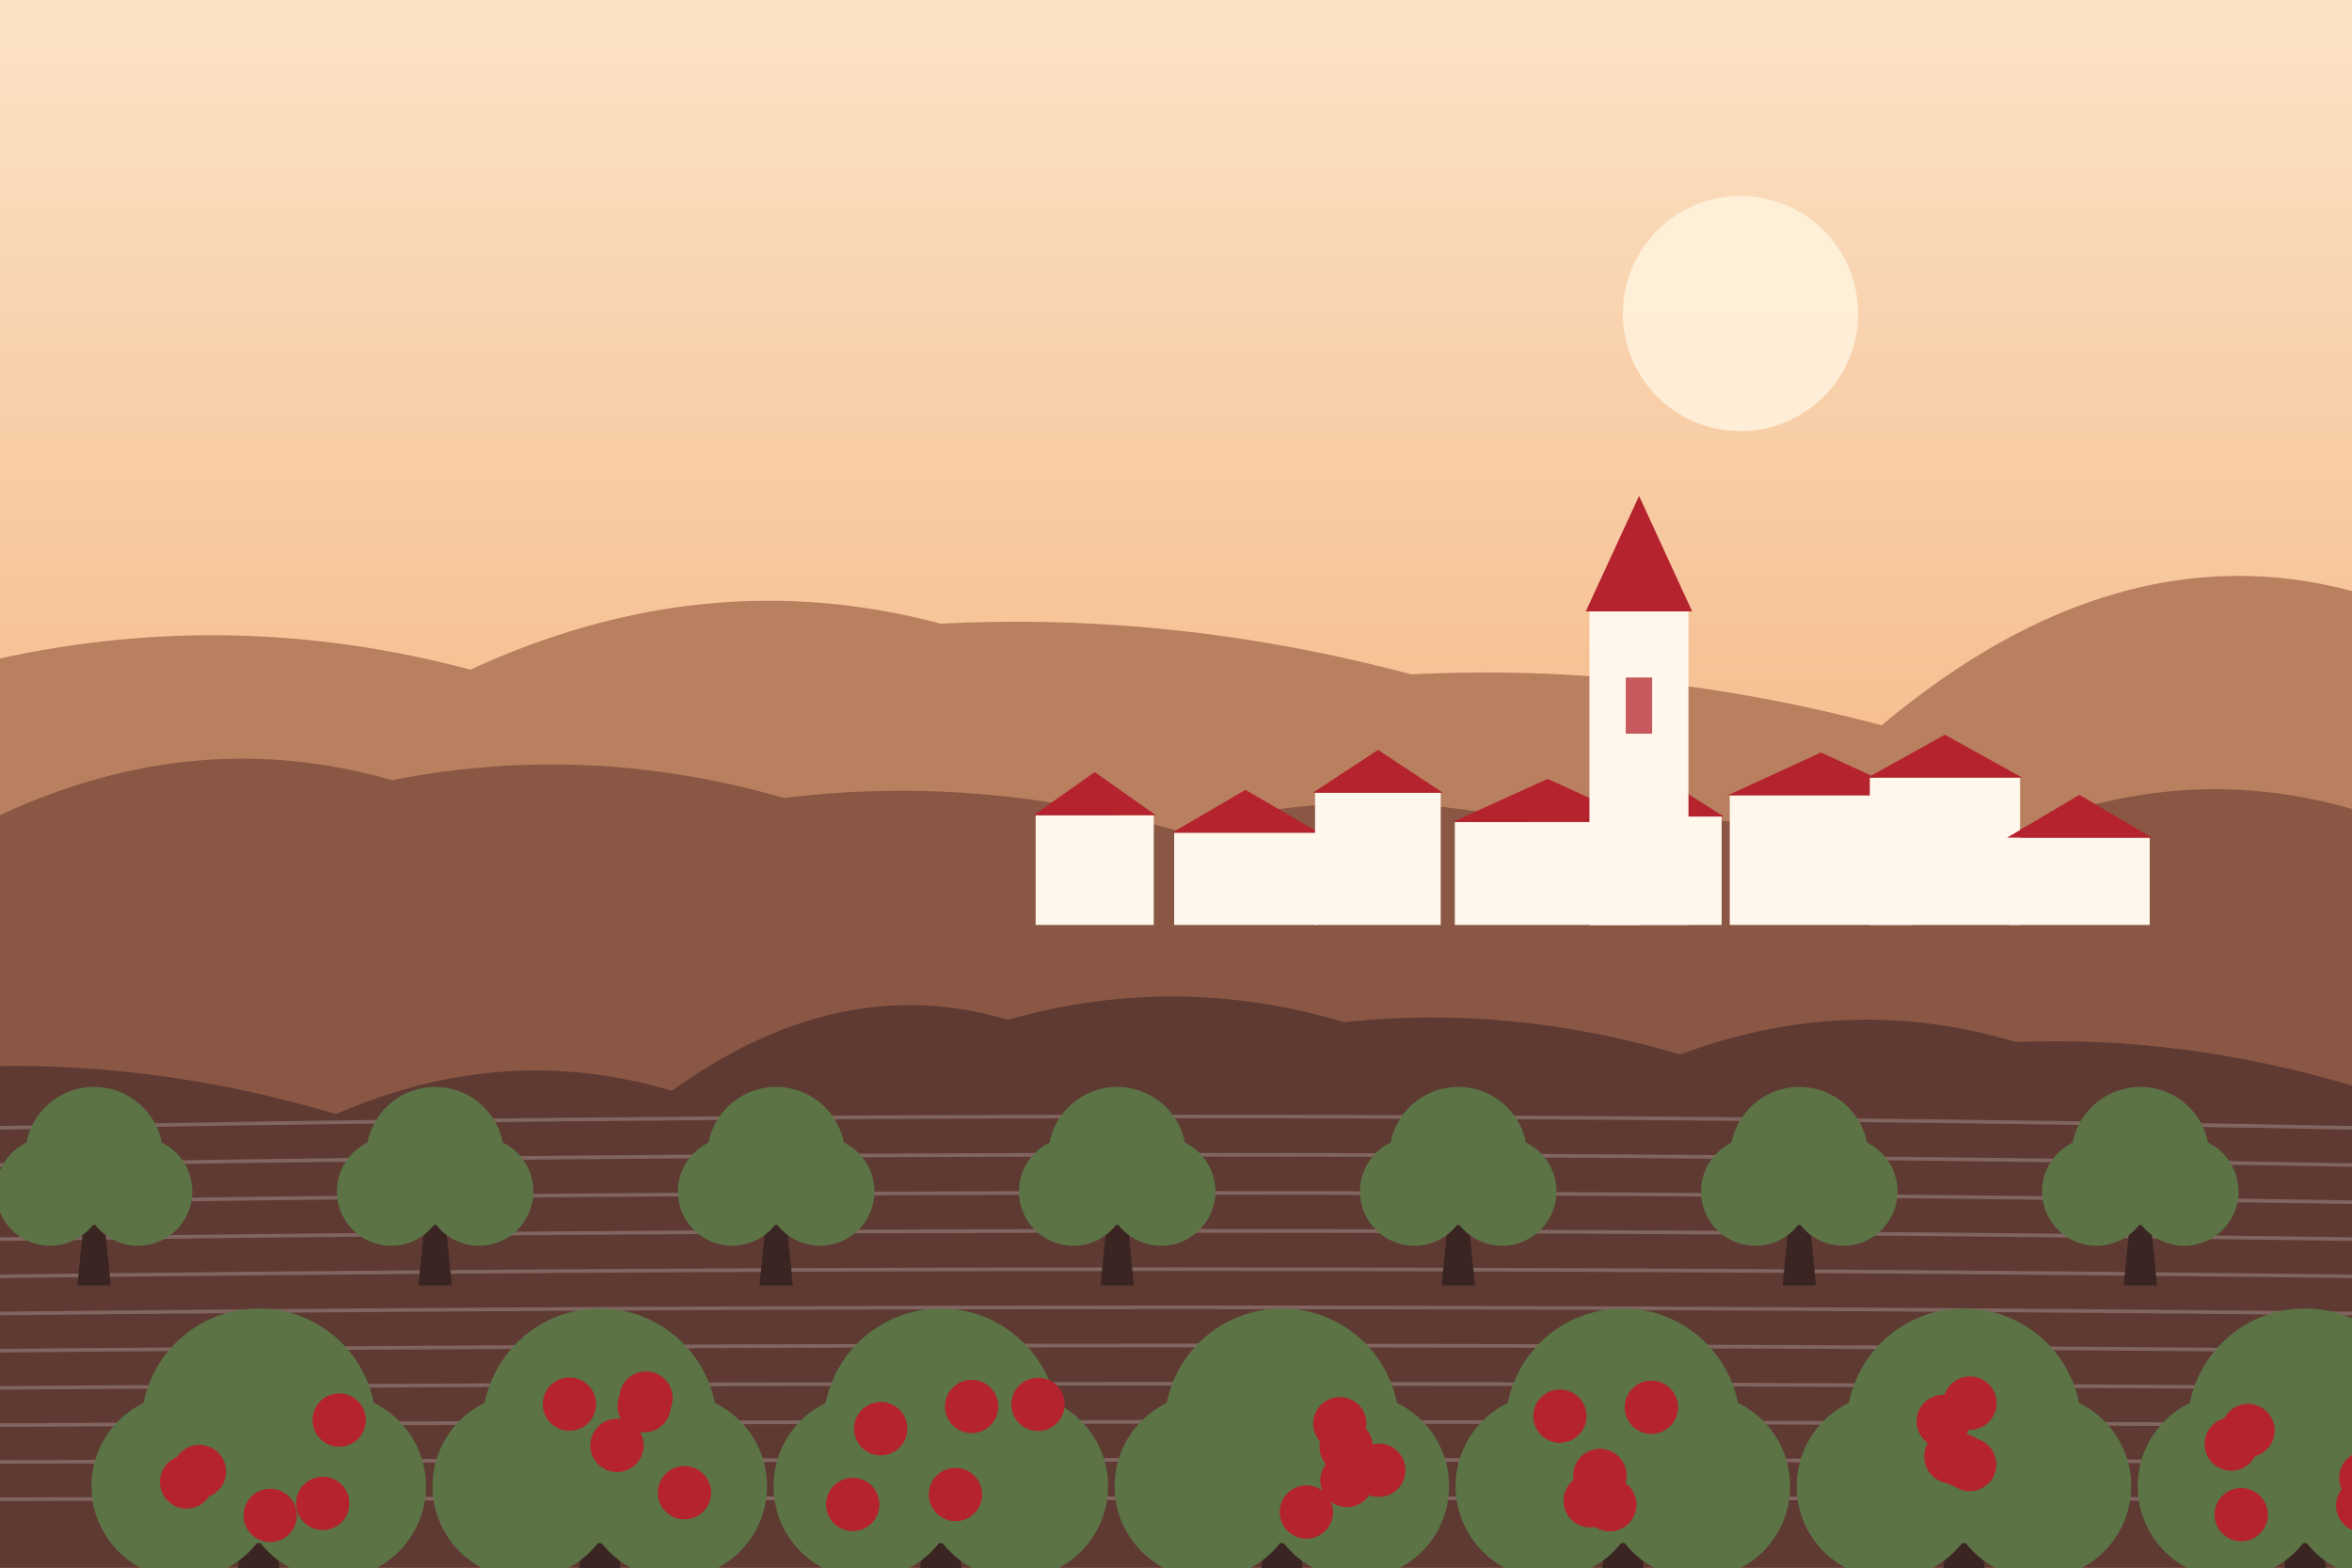
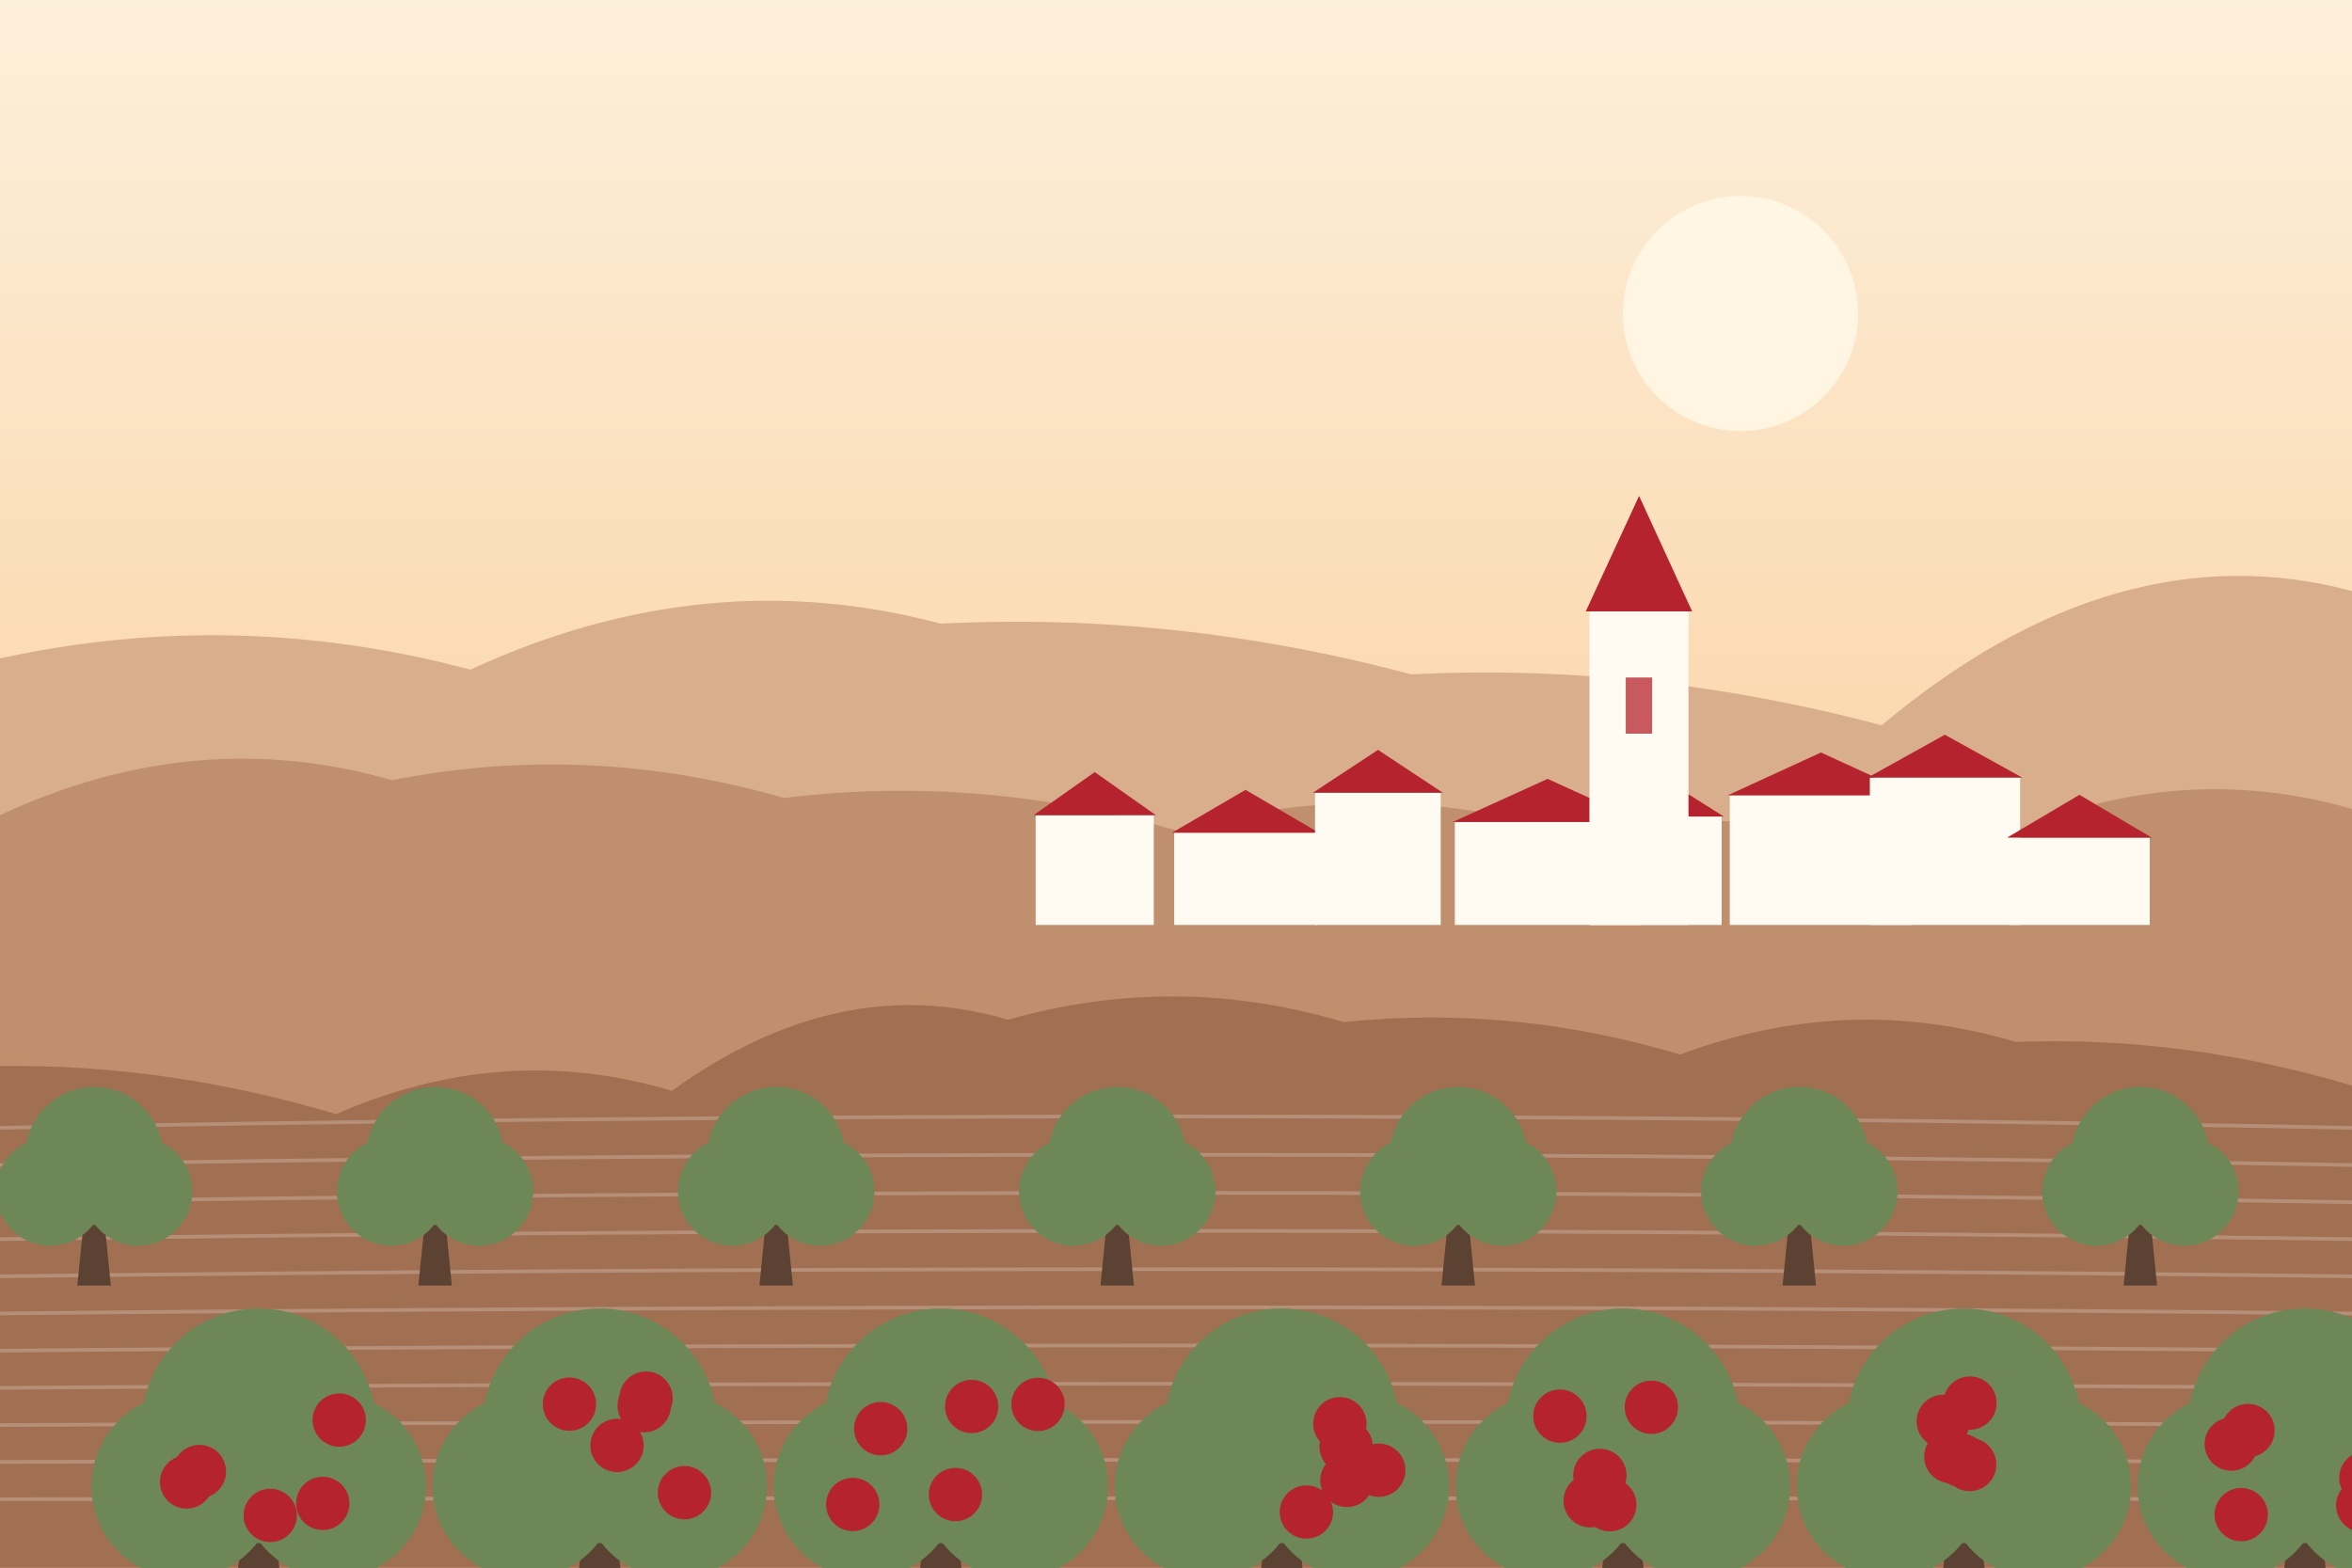
<svg xmlns="http://www.w3.org/2000/svg" viewBox="0 0 900 600" width="900" height="600" role="img">
  <defs>
    <linearGradient id="ceu" x1="0" y1="0" x2="0" y2="1">
-       <stop offset="0%" stop-color="#FBE3C6" />
-       <stop offset="55%" stop-color="#F5B989" />
-       <stop offset="100%" stop-color="#E08F5E" />
+       <stop offset="0%" stop-color="#FDF0DC" />
+       <stop offset="55%" stop-color="#FAD5A8" />
+       <stop offset="100%" stop-color="#F2B583" />
    </linearGradient>
  </defs>
  <rect width="900" height="600" fill="url(#ceu)" />
-   <circle cx="666" cy="120" r="45" fill="#FFF3DF" opacity="0.85" />
-   <path d="M0 600 L0 252 Q90 232.3 180 256.3 Q270 214.7 360 238.7 Q450 234.1 540 258.1 Q630 253.6 720 277.6 Q810 202.2 900 226.2 L900 600 Z" fill="#B98060" />
-   <path d="M0 600 L0 312 Q75 277 150 298.6 Q225 283.8 300 305.4 Q375 296.2 450 317.8 Q525 296.7 600 318.3 Q675 306.6 750 328.2 Q825 288 900 309.6 L900 600 Z" fill="#8A5744" />
+   <circle cx="666" cy="120" r="45" fill="#FFF8E6" opacity="0.85" />
+   <path d="M0 600 L0 252 Q90 232.3 180 256.3 Q270 214.7 360 238.7 Q450 234.1 540 258.1 Q630 253.6 720 277.6 Q810 202.2 900 226.2 L900 600 Z" fill="#D9AE8C" />
+   <path d="M0 600 L0 312 Q75 277 150 298.6 Q225 283.8 300 305.4 Q375 296.2 450 317.8 Q525 296.7 600 318.3 Q675 306.6 750 328.2 Q825 288 900 309.6 L900 600 Z" fill="#C08F6D" />
  <g>
-     <rect x="396.3" y="312" width="45.2" height="42" fill="#FFF6EC" />
+     <rect x="396.3" y="312" width="45.2" height="42" fill="#FFFAF2" />
    <path d="M395.5 312 L418.9 295.5 L442.3 312 Z" fill="#B4232E" />
-     <rect x="449.3" y="318.7" width="54.7" height="35.3" fill="#FFF6EC" />
+     <rect x="449.3" y="318.7" width="54.7" height="35.3" fill="#FFFAF2" />
    <path d="M448.5 318.7 L476.6 302.3 L504.7 318.7 Z" fill="#B4232E" />
-     <rect x="503.2" y="303.4" width="48.1" height="50.6" fill="#FFF6EC" />
+     <rect x="503.2" y="303.4" width="48.1" height="50.6" fill="#FFFAF2" />
    <path d="M502.4 303.4 L527.3 287 L552.1 303.4 Z" fill="#B4232E" />
-     <rect x="556.7" y="314.6" width="70.9" height="39.4" fill="#FFF6EC" />
+     <rect x="556.7" y="314.6" width="70.9" height="39.4" fill="#FFFAF2" />
    <path d="M555.9 314.6 L592.2 298.1 L628.4 314.6 Z" fill="#B4232E" />
-     <rect x="608.4" y="312.5" width="50.4" height="41.5" fill="#FFF6EC" />
+     <rect x="608.4" y="312.5" width="50.4" height="41.5" fill="#FFFAF2" />
    <path d="M607.6 312.5 L633.6 296.1 L659.6 312.5 Z" fill="#B4232E" />
-     <rect x="661.9" y="304.4" width="69.8" height="49.6" fill="#FFF6EC" />
+     <rect x="661.9" y="304.4" width="69.8" height="49.6" fill="#FFFAF2" />
    <path d="M661.1 304.4 L696.8 288 L732.5 304.4 Z" fill="#B4232E" />
-     <rect x="715.5" y="297.6" width="57.5" height="56.4" fill="#FFF6EC" />
+     <rect x="715.5" y="297.6" width="57.5" height="56.4" fill="#FFFAF2" />
    <path d="M714.7 297.6 L744.2 281.2 L773.8 297.6 Z" fill="#B4232E" />
-     <rect x="768.8" y="320.6" width="53.8" height="33.4" fill="#FFF6EC" />
+     <rect x="768.8" y="320.6" width="53.8" height="33.4" fill="#FFFAF2" />
    <path d="M768 320.6 L795.7 304.2 L823.4 320.6 Z" fill="#B4232E" />
-     <rect x="608.2" y="234" width="37.9" height="120" fill="#FFF6EC" />
+     <rect x="608.2" y="234" width="37.9" height="120" fill="#FFFAF2" />
    <path d="M606.8 234 L627.2 189.8 L647.5 234 Z" fill="#B4232E" />
    <rect x="622.1 " y="259.3" width="10.1" height="21.5" fill="#B4232E" opacity="0.75" />
  </g>
-   <path d="M0 600 L0 408 Q64.3 407.2 128.6 426.4 Q192.9 398.3 257.1 417.5 Q321.4 371.1 385.7 390.3 Q450 372 514.3 391.2 Q578.6 384.4 642.9 403.6 Q707.1 379.6 771.4 398.8 Q835.7 396.3 900 415.5 L900 600 Z" fill="#5E3A33" />
+   <path d="M0 600 L0 408 Q64.3 407.2 128.6 426.4 Q192.9 398.3 257.1 417.5 Q321.4 371.1 385.7 390.3 Q450 372 514.3 391.2 Q578.6 384.4 642.9 403.6 Q707.1 379.6 771.4 398.8 Q835.7 396.3 900 415.5 L900 600 Z" fill="#A16F52" />
  <path d="M-18 432 Q450 422.6 918 432" fill="none" stroke="#FFFFFF" stroke-width="1.4" opacity="0.22" />
  <path d="M-18 446.2 Q450 437.7 918 446.2" fill="none" stroke="#FFFFFF" stroke-width="1.4" opacity="0.22" />
  <path d="M-18 460.4 Q450 452.7 918 460.4" fill="none" stroke="#FFFFFF" stroke-width="1.4" opacity="0.22" />
  <path d="M-18 474.5 Q450 467.7 918 474.5" fill="none" stroke="#FFFFFF" stroke-width="1.4" opacity="0.22" />
  <path d="M-18 488.7 Q450 482.8 918 488.7" fill="none" stroke="#FFFFFF" stroke-width="1.4" opacity="0.22" />
  <path d="M-18 502.9 Q450 497.8 918 502.9" fill="none" stroke="#FFFFFF" stroke-width="1.4" opacity="0.22" />
  <path d="M-18 517.1 Q450 512.8 918 517.1" fill="none" stroke="#FFFFFF" stroke-width="1.4" opacity="0.22" />
  <path d="M-18 531.3 Q450 527.9 918 531.3" fill="none" stroke="#FFFFFF" stroke-width="1.4" opacity="0.22" />
  <path d="M-18 545.5 Q450 542.9 918 545.5" fill="none" stroke="#FFFFFF" stroke-width="1.4" opacity="0.22" />
  <path d="M-18 559.6 Q450 557.9 918 559.6" fill="none" stroke="#FFFFFF" stroke-width="1.4" opacity="0.22" />
  <path d="M-18 573.8 Q450 573 918 573.8" fill="none" stroke="#FFFFFF" stroke-width="1.4" opacity="0.22" />
  <g>
-     <path d="M29.6 492 L32.4 464 L39.6 464 L42.4 492 Z" fill="#3B2523" />
-     <circle cx="19.2" cy="456" r="20.8" fill="#5C7346" />
-     <circle cx="36" cy="442.4" r="26.4" fill="#5C7346" />
-     <circle cx="52.8" cy="456" r="20.8" fill="#5C7346" />
+     <path d="M29.6 492 L32.4 464 L39.6 464 L42.4 492 Z" fill="#5C4232" />
+     <circle cx="19.2" cy="456" r="20.8" fill="#6E8757" />
+     <circle cx="36" cy="442.4" r="26.4" fill="#6E8757" />
+     <circle cx="52.8" cy="456" r="20.8" fill="#6E8757" />
  </g>
  <g>
-     <path d="M160.1 492 L162.9 464 L170.1 464 L172.9 492 Z" fill="#3B2523" />
-     <circle cx="149.7" cy="456" r="20.8" fill="#5C7346" />
-     <circle cx="166.5" cy="442.4" r="26.4" fill="#5C7346" />
-     <circle cx="183.3" cy="456" r="20.8" fill="#5C7346" />
+     <path d="M160.1 492 L162.9 464 L170.1 464 L172.9 492 Z" fill="#5C4232" />
+     <circle cx="149.7" cy="456" r="20.8" fill="#6E8757" />
+     <circle cx="166.5" cy="442.4" r="26.4" fill="#6E8757" />
+     <circle cx="183.3" cy="456" r="20.8" fill="#6E8757" />
  </g>
  <g>
-     <path d="M290.6 492 L293.4 464 L300.6 464 L303.4 492 Z" fill="#3B2523" />
-     <circle cx="280.2" cy="456" r="20.8" fill="#5C7346" />
-     <circle cx="297" cy="442.4" r="26.4" fill="#5C7346" />
-     <circle cx="313.8" cy="456" r="20.8" fill="#5C7346" />
+     <path d="M290.6 492 L293.4 464 L300.6 464 L303.4 492 Z" fill="#5C4232" />
+     <circle cx="280.2" cy="456" r="20.8" fill="#6E8757" />
+     <circle cx="297" cy="442.4" r="26.4" fill="#6E8757" />
+     <circle cx="313.8" cy="456" r="20.8" fill="#6E8757" />
  </g>
  <g>
-     <path d="M421.1 492 L423.9 464 L431.1 464 L433.9 492 Z" fill="#3B2523" />
-     <circle cx="410.7" cy="456" r="20.8" fill="#5C7346" />
-     <circle cx="427.5" cy="442.4" r="26.4" fill="#5C7346" />
-     <circle cx="444.3" cy="456" r="20.8" fill="#5C7346" />
+     <path d="M421.1 492 L423.9 464 L431.1 464 L433.9 492 Z" fill="#5C4232" />
+     <circle cx="410.7" cy="456" r="20.8" fill="#6E8757" />
+     <circle cx="427.5" cy="442.4" r="26.4" fill="#6E8757" />
+     <circle cx="444.3" cy="456" r="20.8" fill="#6E8757" />
  </g>
  <g>
-     <path d="M551.6 492 L554.4 464 L561.6 464 L564.4 492 Z" fill="#3B2523" />
-     <circle cx="541.2" cy="456" r="20.8" fill="#5C7346" />
-     <circle cx="558" cy="442.4" r="26.4" fill="#5C7346" />
-     <circle cx="574.8" cy="456" r="20.8" fill="#5C7346" />
+     <path d="M551.6 492 L554.4 464 L561.6 464 L564.4 492 Z" fill="#5C4232" />
+     <circle cx="541.2" cy="456" r="20.8" fill="#6E8757" />
+     <circle cx="558" cy="442.4" r="26.4" fill="#6E8757" />
+     <circle cx="574.8" cy="456" r="20.8" fill="#6E8757" />
  </g>
  <g>
-     <path d="M682.1 492 L684.9 464 L692.1 464 L694.9 492 Z" fill="#3B2523" />
-     <circle cx="671.7" cy="456" r="20.8" fill="#5C7346" />
-     <circle cx="688.5" cy="442.4" r="26.4" fill="#5C7346" />
-     <circle cx="705.3" cy="456" r="20.8" fill="#5C7346" />
+     <path d="M682.1 492 L684.9 464 L692.1 464 L694.9 492 Z" fill="#5C4232" />
+     <circle cx="671.7" cy="456" r="20.8" fill="#6E8757" />
+     <circle cx="688.5" cy="442.4" r="26.4" fill="#6E8757" />
+     <circle cx="705.3" cy="456" r="20.8" fill="#6E8757" />
  </g>
  <g>
-     <path d="M812.6 492 L815.4 464 L822.6 464 L825.4 492 Z" fill="#3B2523" />
-     <circle cx="802.2" cy="456" r="20.8" fill="#5C7346" />
-     <circle cx="819" cy="442.4" r="26.4" fill="#5C7346" />
-     <circle cx="835.8" cy="456" r="20.8" fill="#5C7346" />
+     <path d="M812.6 492 L815.4 464 L822.6 464 L825.4 492 Z" fill="#5C4232" />
+     <circle cx="802.2" cy="456" r="20.8" fill="#6E8757" />
+     <circle cx="819" cy="442.4" r="26.4" fill="#6E8757" />
+     <circle cx="835.8" cy="456" r="20.8" fill="#6E8757" />
  </g>
  <g>
-     <path d="M88.1 630 L92.9 582.4 L105.1 582.4 L109.9 630 Z" fill="#3B2523" />
-     <circle cx="70.4" cy="568.8" r="35.4" fill="#5C7346" />
-     <circle cx="99" cy="545.7" r="44.9" fill="#5C7346" />
-     <circle cx="127.6" cy="568.8" r="35.4" fill="#5C7346" />
+     <path d="M88.1 630 L92.9 582.4 L105.1 582.4 L109.9 630 Z" fill="#5C4232" />
+     <circle cx="70.4" cy="568.8" r="35.4" fill="#6E8757" />
+     <circle cx="99" cy="545.7" r="44.9" fill="#6E8757" />
+     <circle cx="127.6" cy="568.8" r="35.4" fill="#6E8757" />
    <circle cx="76.3" cy="563.2" r="10.2" fill="#B4232E" />
    <circle cx="129.8" cy="543.5" r="10.2" fill="#B4232E" />
    <circle cx="123.5" cy="575.4" r="10.2" fill="#B4232E" />
    <circle cx="103.4" cy="580" r="10.2" fill="#B4232E" />
    <circle cx="71.4" cy="567.2" r="10.2" fill="#B4232E" />
  </g>
  <g>
-     <path d="M218.6 630 L223.4 582.4 L235.6 582.4 L240.4 630 Z" fill="#3B2523" />
-     <circle cx="200.9" cy="568.8" r="35.4" fill="#5C7346" />
-     <circle cx="229.5" cy="545.7" r="44.9" fill="#5C7346" />
-     <circle cx="258.1" cy="568.8" r="35.4" fill="#5C7346" />
+     <path d="M218.6 630 L223.4 582.4 L235.6 582.4 L240.4 630 Z" fill="#5C4232" />
+     <circle cx="200.9" cy="568.8" r="35.4" fill="#6E8757" />
+     <circle cx="229.5" cy="545.7" r="44.9" fill="#6E8757" />
+     <circle cx="258.1" cy="568.8" r="35.4" fill="#6E8757" />
    <circle cx="217.9" cy="537.4" r="10.2" fill="#B4232E" />
    <circle cx="236.1" cy="553.2" r="10.2" fill="#B4232E" />
    <circle cx="246.5" cy="538" r="10.2" fill="#B4232E" />
    <circle cx="261.9" cy="571.3" r="10.2" fill="#B4232E" />
    <circle cx="247.2" cy="535.1" r="10.2" fill="#B4232E" />
  </g>
  <g>
-     <path d="M349.1 630 L353.9 582.4 L366.1 582.4 L370.9 630 Z" fill="#3B2523" />
-     <circle cx="331.4" cy="568.8" r="35.4" fill="#5C7346" />
-     <circle cx="360" cy="545.7" r="44.9" fill="#5C7346" />
-     <circle cx="388.6" cy="568.8" r="35.4" fill="#5C7346" />
+     <path d="M349.1 630 L353.9 582.4 L366.1 582.4 L370.9 630 Z" fill="#5C4232" />
+     <circle cx="331.4" cy="568.8" r="35.4" fill="#6E8757" />
+     <circle cx="360" cy="545.7" r="44.9" fill="#6E8757" />
+     <circle cx="388.6" cy="568.8" r="35.4" fill="#6E8757" />
    <circle cx="326.3" cy="575.8" r="10.2" fill="#B4232E" />
    <circle cx="371.8" cy="538.3" r="10.2" fill="#B4232E" />
    <circle cx="365.6" cy="572" r="10.2" fill="#B4232E" />
    <circle cx="397.2" cy="537.5" r="10.2" fill="#B4232E" />
    <circle cx="337" cy="546.8" r="10.2" fill="#B4232E" />
  </g>
  <g>
-     <path d="M479.6 630 L484.4 582.4 L496.6 582.4 L501.4 630 Z" fill="#3B2523" />
-     <circle cx="461.9" cy="568.8" r="35.4" fill="#5C7346" />
-     <circle cx="490.5" cy="545.7" r="44.9" fill="#5C7346" />
-     <circle cx="519.1" cy="568.8" r="35.4" fill="#5C7346" />
+     <path d="M479.6 630 L484.4 582.4 L496.6 582.4 L501.4 630 Z" fill="#5C4232" />
+     <circle cx="461.9" cy="568.8" r="35.4" fill="#6E8757" />
+     <circle cx="490.5" cy="545.7" r="44.9" fill="#6E8757" />
+     <circle cx="519.1" cy="568.8" r="35.4" fill="#6E8757" />
    <circle cx="515.1" cy="553.7" r="10.2" fill="#B4232E" />
    <circle cx="512.7" cy="544.9" r="10.2" fill="#B4232E" />
    <circle cx="515.4" cy="566.6" r="10.2" fill="#B4232E" />
    <circle cx="527.6" cy="562.7" r="10.2" fill="#B4232E" />
    <circle cx="499.9" cy="578.7" r="10.2" fill="#B4232E" />
  </g>
  <g>
-     <path d="M610.1 630 L614.9 582.4 L627.1 582.4 L631.9 630 Z" fill="#3B2523" />
-     <circle cx="592.4" cy="568.8" r="35.4" fill="#5C7346" />
-     <circle cx="621" cy="545.7" r="44.9" fill="#5C7346" />
-     <circle cx="649.6" cy="568.8" r="35.4" fill="#5C7346" />
+     <path d="M610.1 630 L614.9 582.4 L627.1 582.4 L631.9 630 Z" fill="#5C4232" />
+     <circle cx="592.4" cy="568.8" r="35.4" fill="#6E8757" />
+     <circle cx="621" cy="545.7" r="44.9" fill="#6E8757" />
+     <circle cx="649.6" cy="568.8" r="35.4" fill="#6E8757" />
    <circle cx="631.9" cy="538.6" r="10.2" fill="#B4232E" />
    <circle cx="596.9" cy="542" r="10.2" fill="#B4232E" />
    <circle cx="612.2" cy="564.7" r="10.2" fill="#B4232E" />
    <circle cx="616" cy="575.9" r="10.2" fill="#B4232E" />
    <circle cx="608.5" cy="574.4" r="10.2" fill="#B4232E" />
  </g>
  <g>
-     <path d="M740.6 630 L745.4 582.4 L757.6 582.4 L762.4 630 Z" fill="#3B2523" />
-     <circle cx="722.9" cy="568.8" r="35.4" fill="#5C7346" />
-     <circle cx="751.5" cy="545.7" r="44.9" fill="#5C7346" />
-     <circle cx="780.1" cy="568.8" r="35.4" fill="#5C7346" />
+     <path d="M740.6 630 L745.4 582.4 L757.6 582.4 L762.4 630 Z" fill="#5C4232" />
+     <circle cx="722.9" cy="568.8" r="35.4" fill="#6E8757" />
+     <circle cx="751.5" cy="545.7" r="44.9" fill="#6E8757" />
+     <circle cx="780.1" cy="568.8" r="35.4" fill="#6E8757" />
    <circle cx="746.5" cy="557.5" r="10.2" fill="#B4232E" />
    <circle cx="750.4" cy="558.9" r="10.2" fill="#B4232E" />
    <circle cx="753.8" cy="537" r="10.2" fill="#B4232E" />
    <circle cx="743.6" cy="544" r="10.2" fill="#B4232E" />
    <circle cx="753.7" cy="560.5" r="10.2" fill="#B4232E" />
  </g>
  <g>
-     <path d="M871.1 630 L875.9 582.4 L888.1 582.4 L892.9 630 Z" fill="#3B2523" />
-     <circle cx="853.4" cy="568.8" r="35.4" fill="#5C7346" />
-     <circle cx="882" cy="545.7" r="44.9" fill="#5C7346" />
-     <circle cx="910.6" cy="568.8" r="35.4" fill="#5C7346" />
+     <path d="M871.1 630 L875.9 582.4 L888.1 582.4 L892.9 630 Z" fill="#5C4232" />
+     <circle cx="853.4" cy="568.8" r="35.4" fill="#6E8757" />
+     <circle cx="882" cy="545.7" r="44.9" fill="#6E8757" />
+     <circle cx="910.6" cy="568.8" r="35.4" fill="#6E8757" />
    <circle cx="860.2" cy="547.5" r="10.2" fill="#B4232E" />
    <circle cx="905.3" cy="565.6" r="10.2" fill="#B4232E" />
    <circle cx="857.6" cy="579.7" r="10.2" fill="#B4232E" />
    <circle cx="904.1" cy="576.2" r="10.2" fill="#B4232E" />
    <circle cx="853.8" cy="552.7" r="10.2" fill="#B4232E" />
  </g>
</svg>
